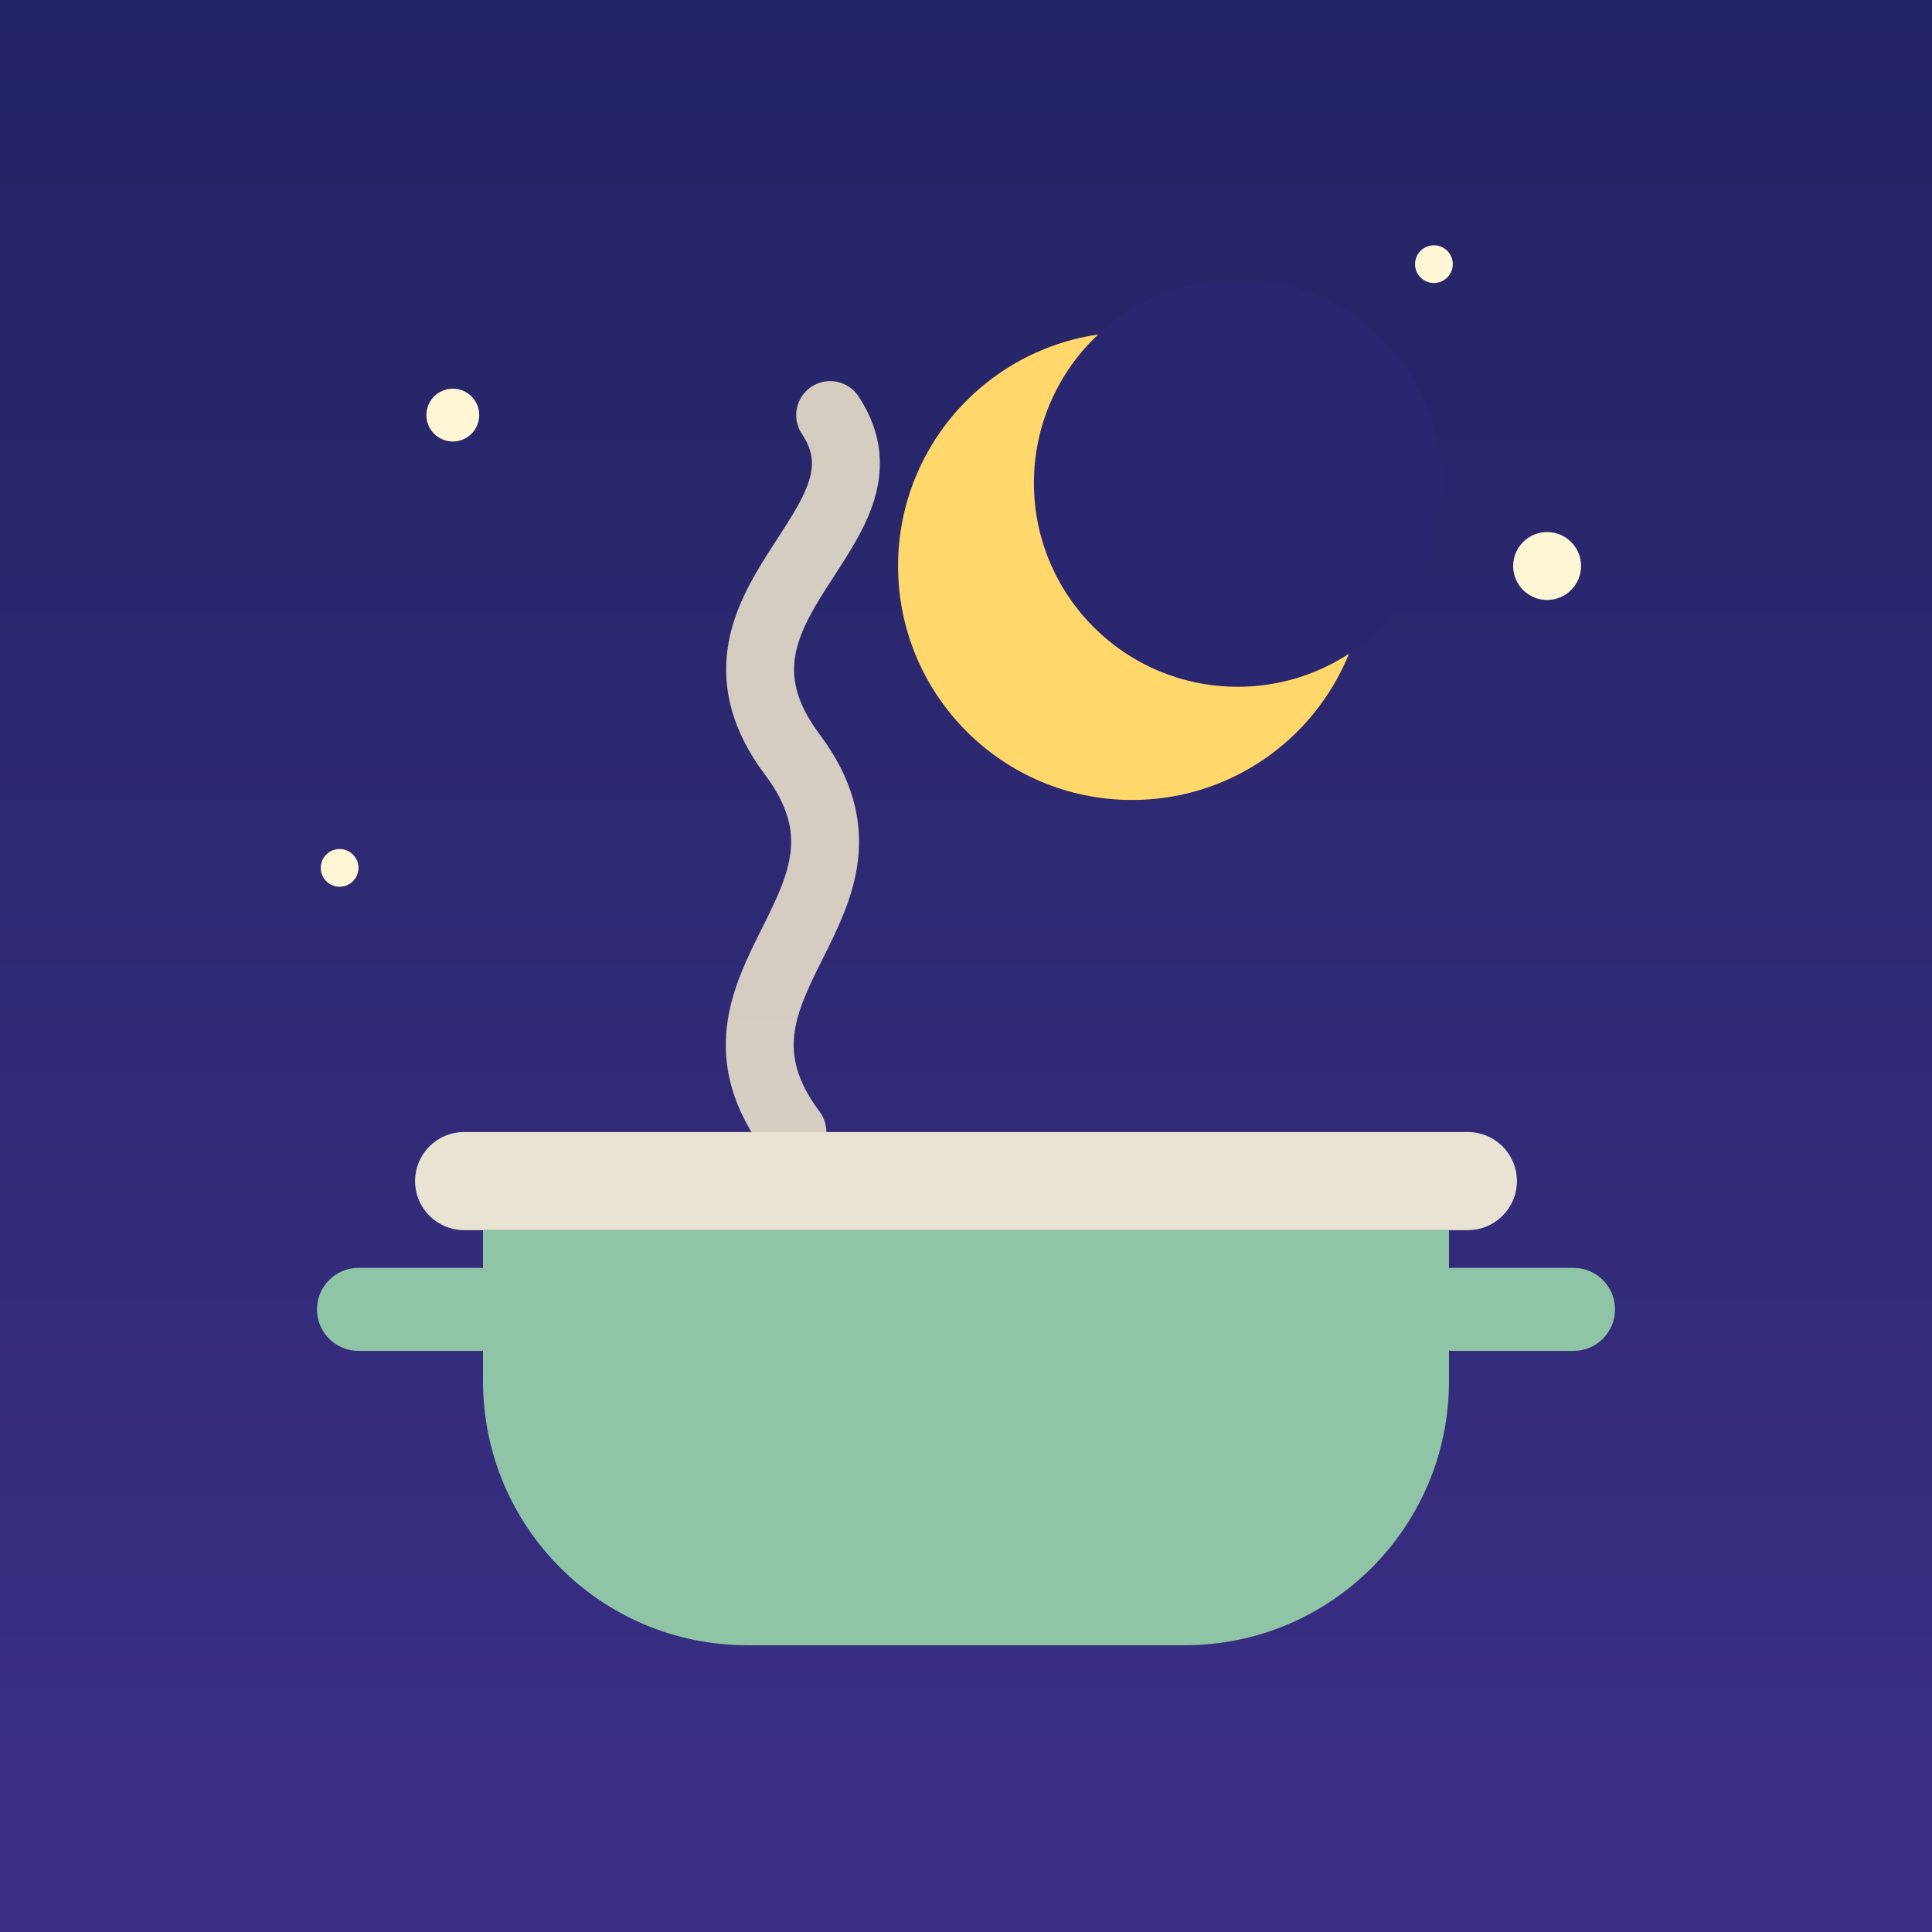
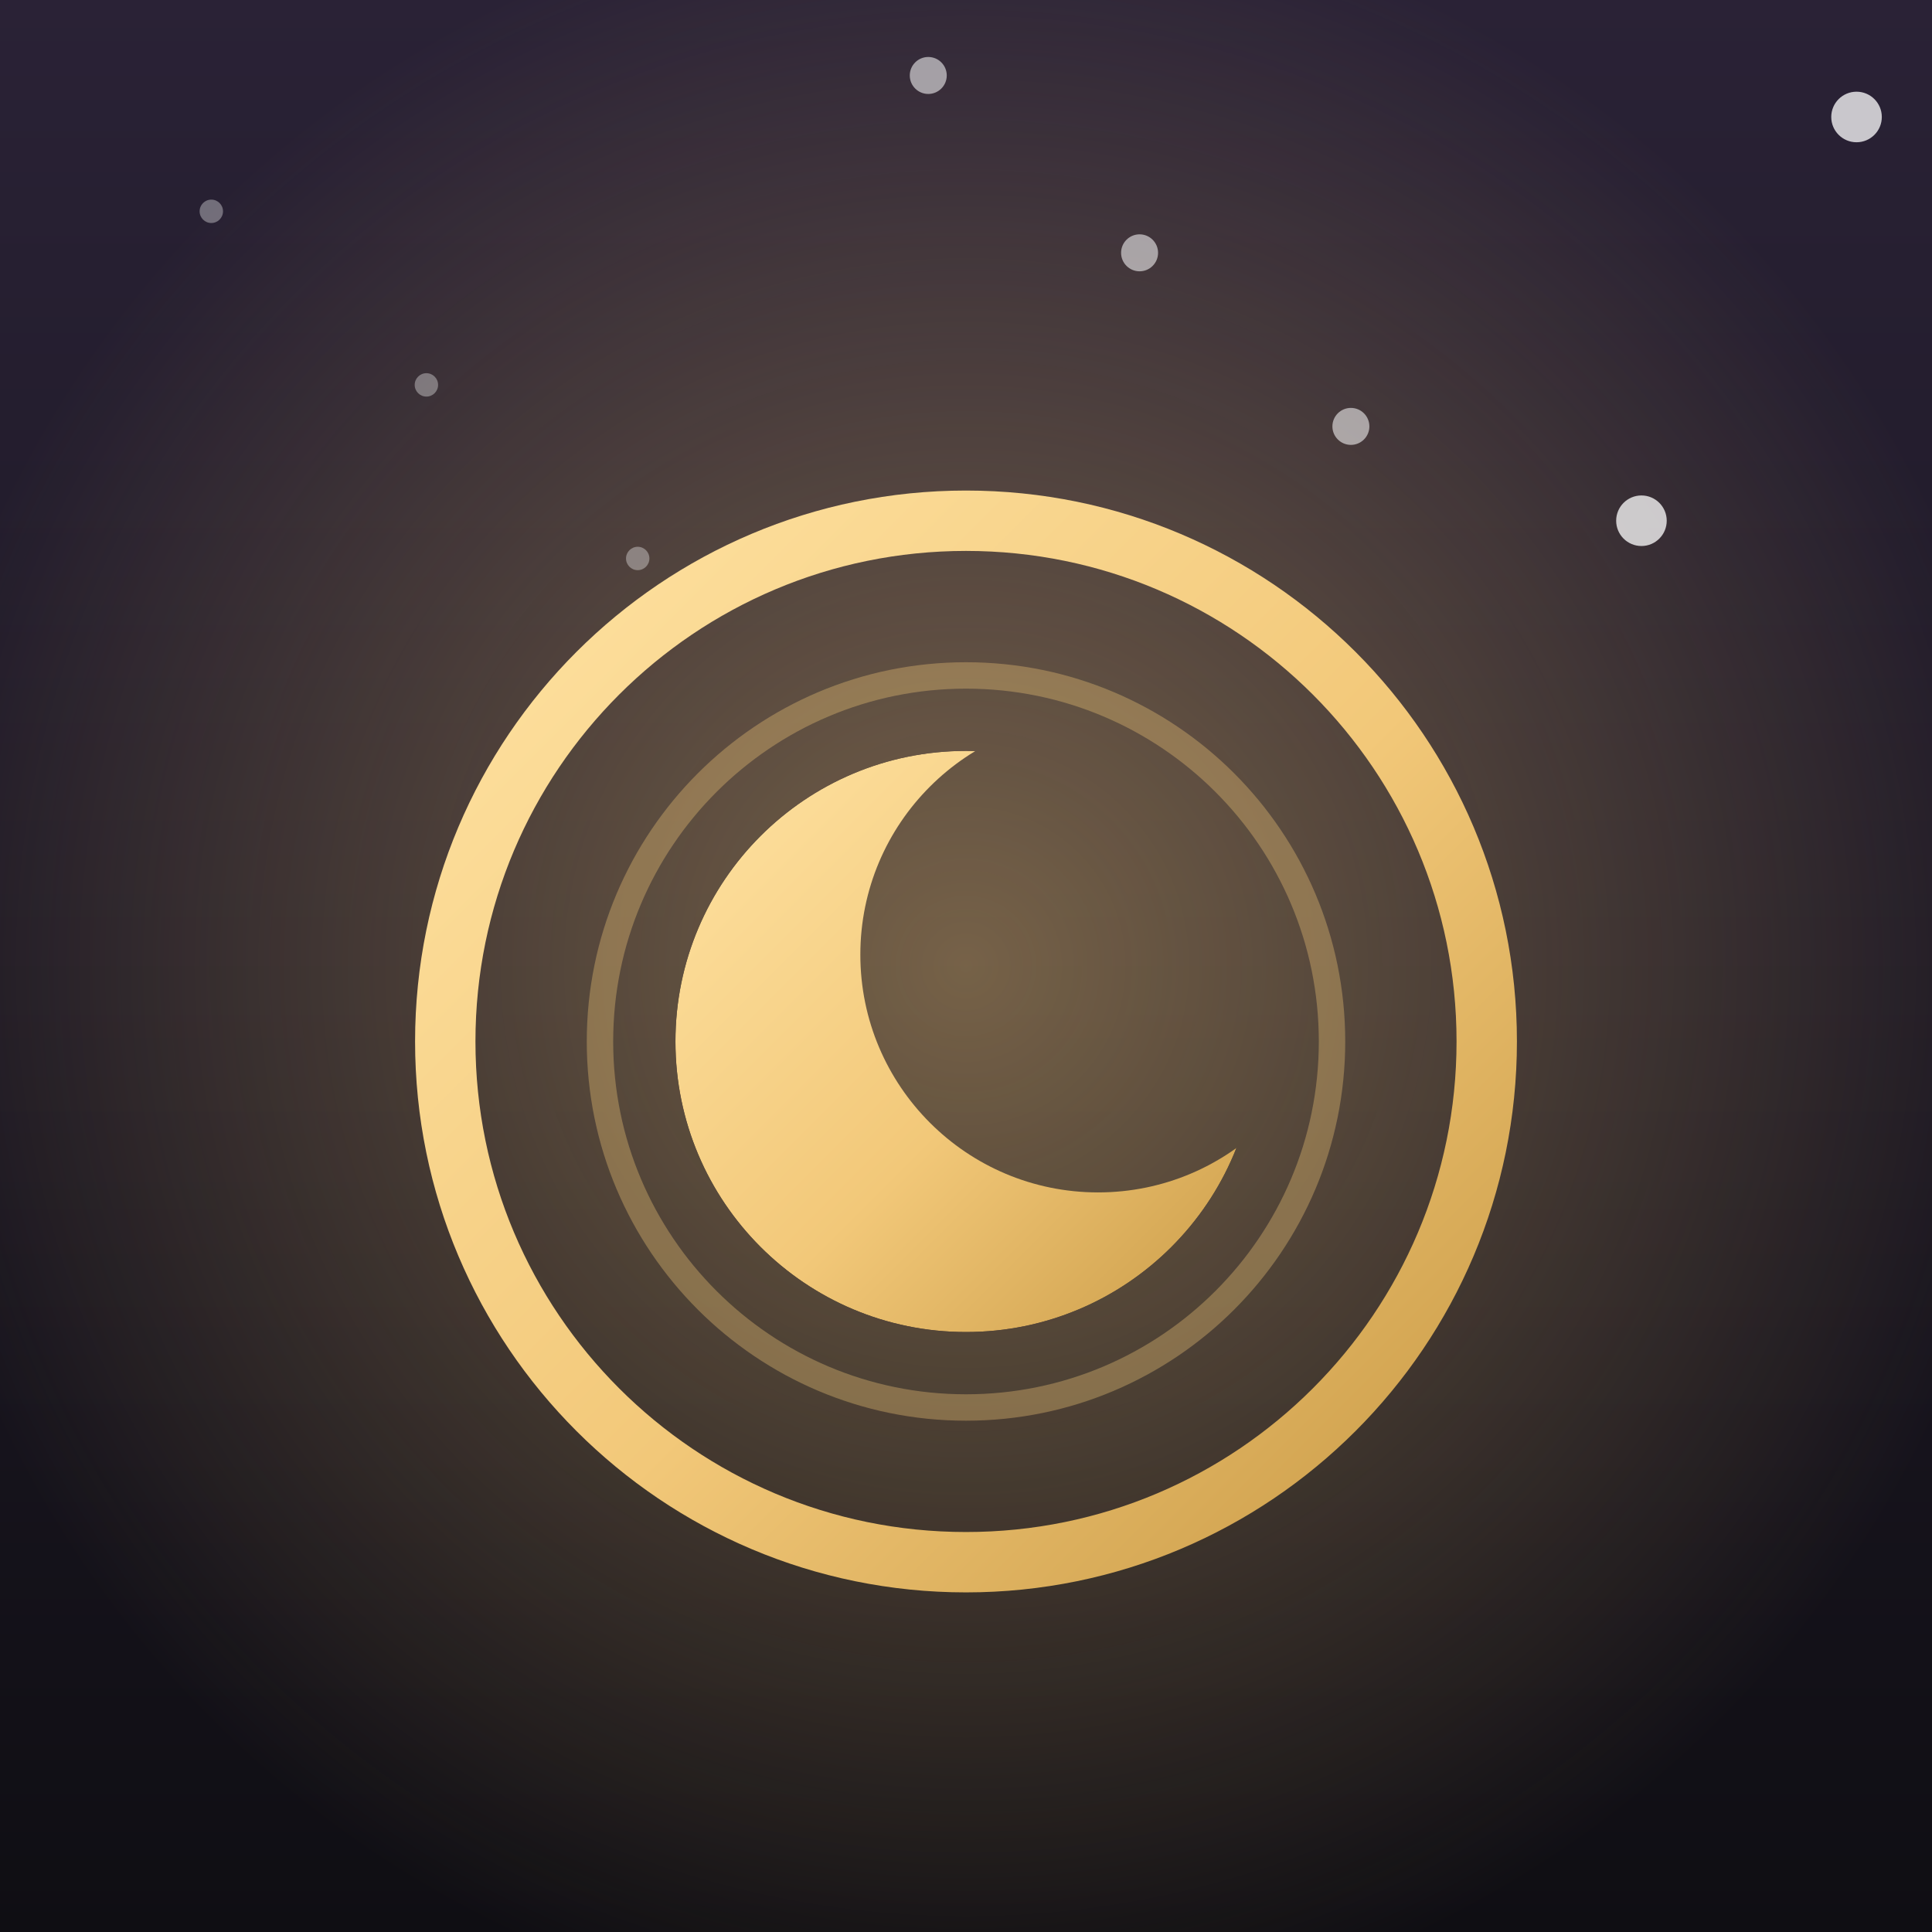
<svg xmlns="http://www.w3.org/2000/svg" viewBox="0 0 512 512">
  <defs>
    <linearGradient id="bg" x1="0" y1="0" x2="0" y2="1">
-       <stop offset="0" stop-color="#232463" />
-       <stop offset="1" stop-color="#3b2f86" />
+       <stop offset="0" stop-color="#2a2236" />
+       <stop offset="1" stop-color="#0f0e13" />
    </linearGradient>
+     <radialGradient id="gl" cx=".5" cy=".5" r=".55">
+       <stop offset="0" stop-color="#f2c879" stop-opacity=".42" />
+       <stop offset="1" stop-color="#f2c879" stop-opacity="0" />
+     </radialGradient>
+     <linearGradient id="gd" x1="0" y1="0" x2="1" y2="1">
+       <stop offset="0" stop-color="#ffe3a3" />
+       <stop offset=".55" stop-color="#f2c879" />
+       <stop offset="1" stop-color="#c99a45" />
+     </linearGradient>
+     <mask id="m">
+       <rect width="512" height="512" fill="#000" />
+       <circle cx="256" cy="276" r="77" fill="#fff" />
+       <circle cx="291" cy="253" r="63" fill="#000" />
+     </mask>
  </defs>
  <rect width="512" height="512" fill="url(#bg)" />
-   <circle cx="120" cy="110" r="7" fill="#fff6d6" />
-   <circle cx="410" cy="150" r="9" fill="#fff6d6" />
-   <circle cx="380" cy="70" r="5" fill="#fff6d6" />
-   <circle cx="90" cy="230" r="5" fill="#fff6d6" />
-   <path d="M210 300c-30-40 30-60 0-100s30-60 10-90" fill="none" stroke="#fff6d6" stroke-width="18" stroke-linecap="round" opacity=".8" />
-   <circle cx="300" cy="150" r="62" fill="#ffd76a" />
-   <circle cx="328" cy="128" r="54" fill="#2a2770" />
-   <rect x="110" y="300" width="292" height="26" rx="13" fill="#e9e3d3" />
-   <path d="M128 326h256v40a70 70 0 0 1-70 70H198a70 70 0 0 1-70-70z" fill="#8fc4a6" />
-   <rect x="84" y="336" width="54" height="22" rx="11" fill="#8fc4a6" />
-   <rect x="374" y="336" width="54" height="22" rx="11" fill="#8fc4a6" />
+   <rect width="512" height="512" fill="url(#gl)" />
+   <circle cx="56" cy="56" r="3.1" fill="#fff" opacity="0.35" />
+   <circle cx="246" cy="20" r="4.9" fill="#fff" opacity="0.55" />
+   <circle cx="435" cy="138" r="6.7" fill="#fff" opacity="0.75" />
+   <circle cx="113" cy="102" r="3.1" fill="#fff" opacity="0.35" />
+   <circle cx="302" cy="67" r="4.9" fill="#fff" opacity="0.55" />
+   <circle cx="492" cy="31" r="6.7" fill="#fff" opacity="0.75" />
+   <circle cx="169" cy="148" r="3.1" fill="#fff" opacity="0.35" />
+   <circle cx="358" cy="113" r="4.9" fill="#fff" opacity="0.55" />
+   <circle cx="256" cy="276" r="138" fill="none" stroke="url(#gd)" stroke-width="16" />
+   <circle cx="256" cy="276" r="97" fill="none" stroke="#f2c879" stroke-opacity=".35" stroke-width="7" />
+   <circle cx="256" cy="276" r="77" fill="url(#gd)" mask="url(#m)" />
</svg>
